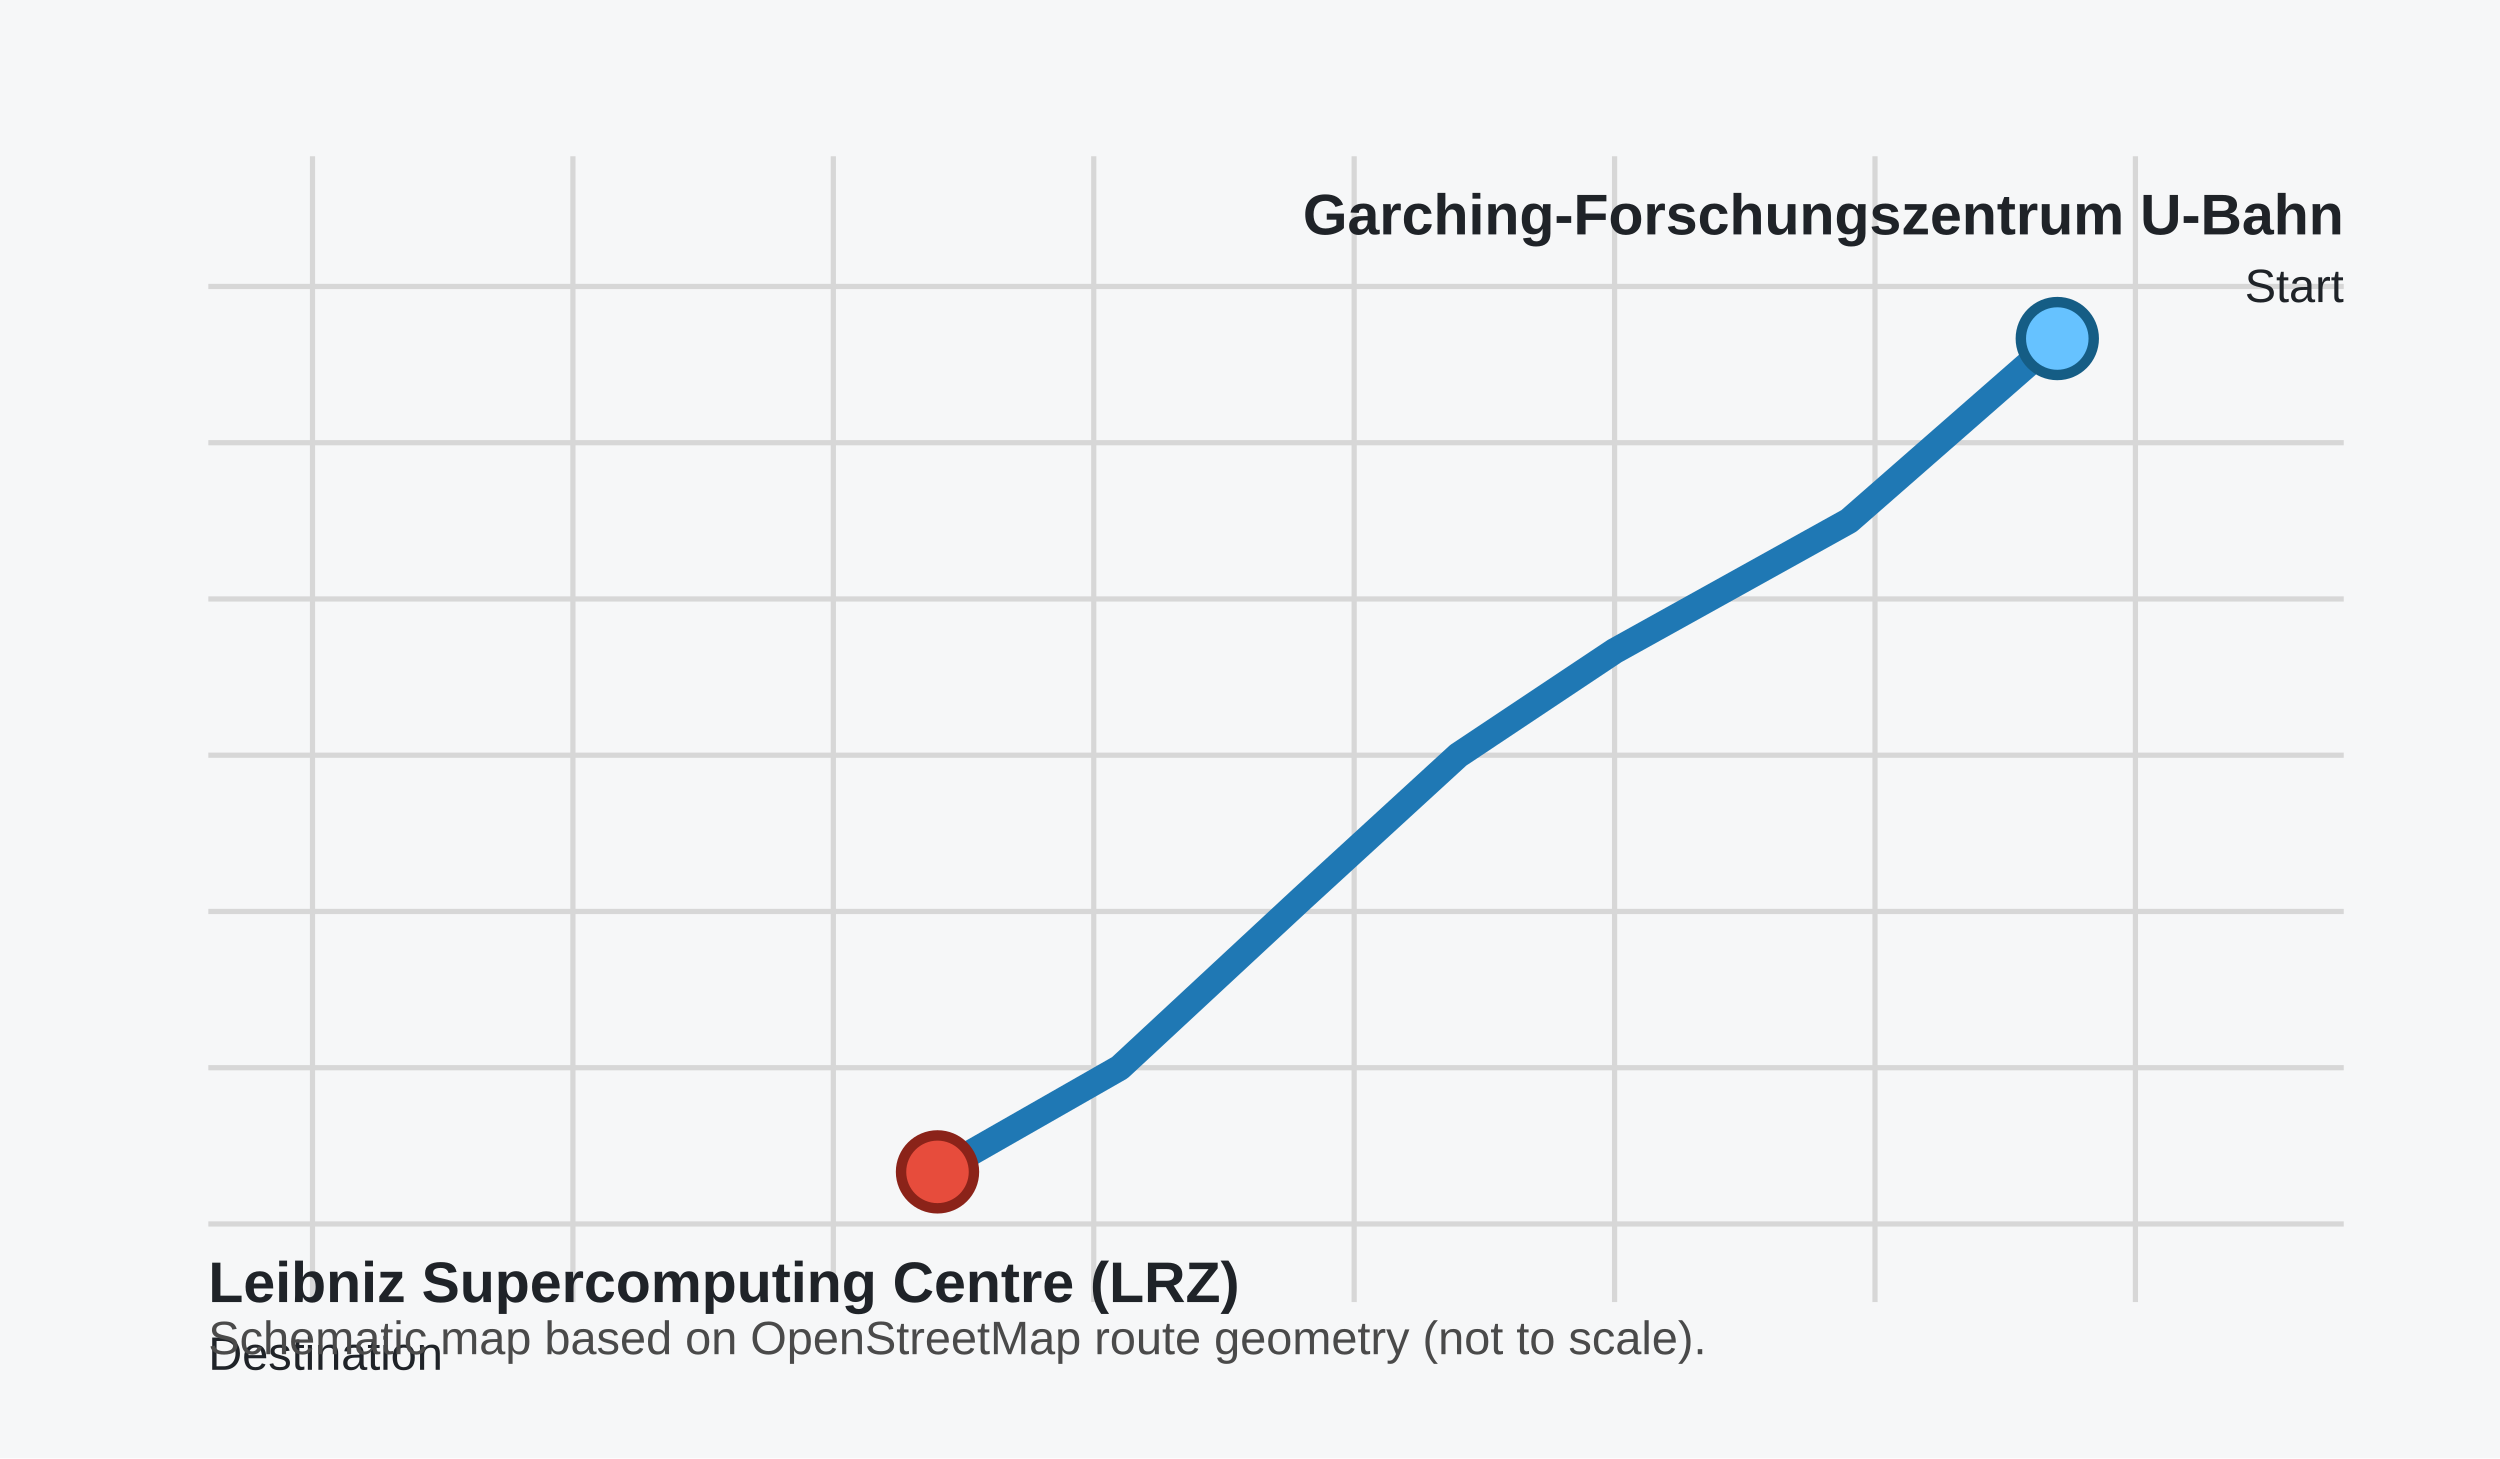
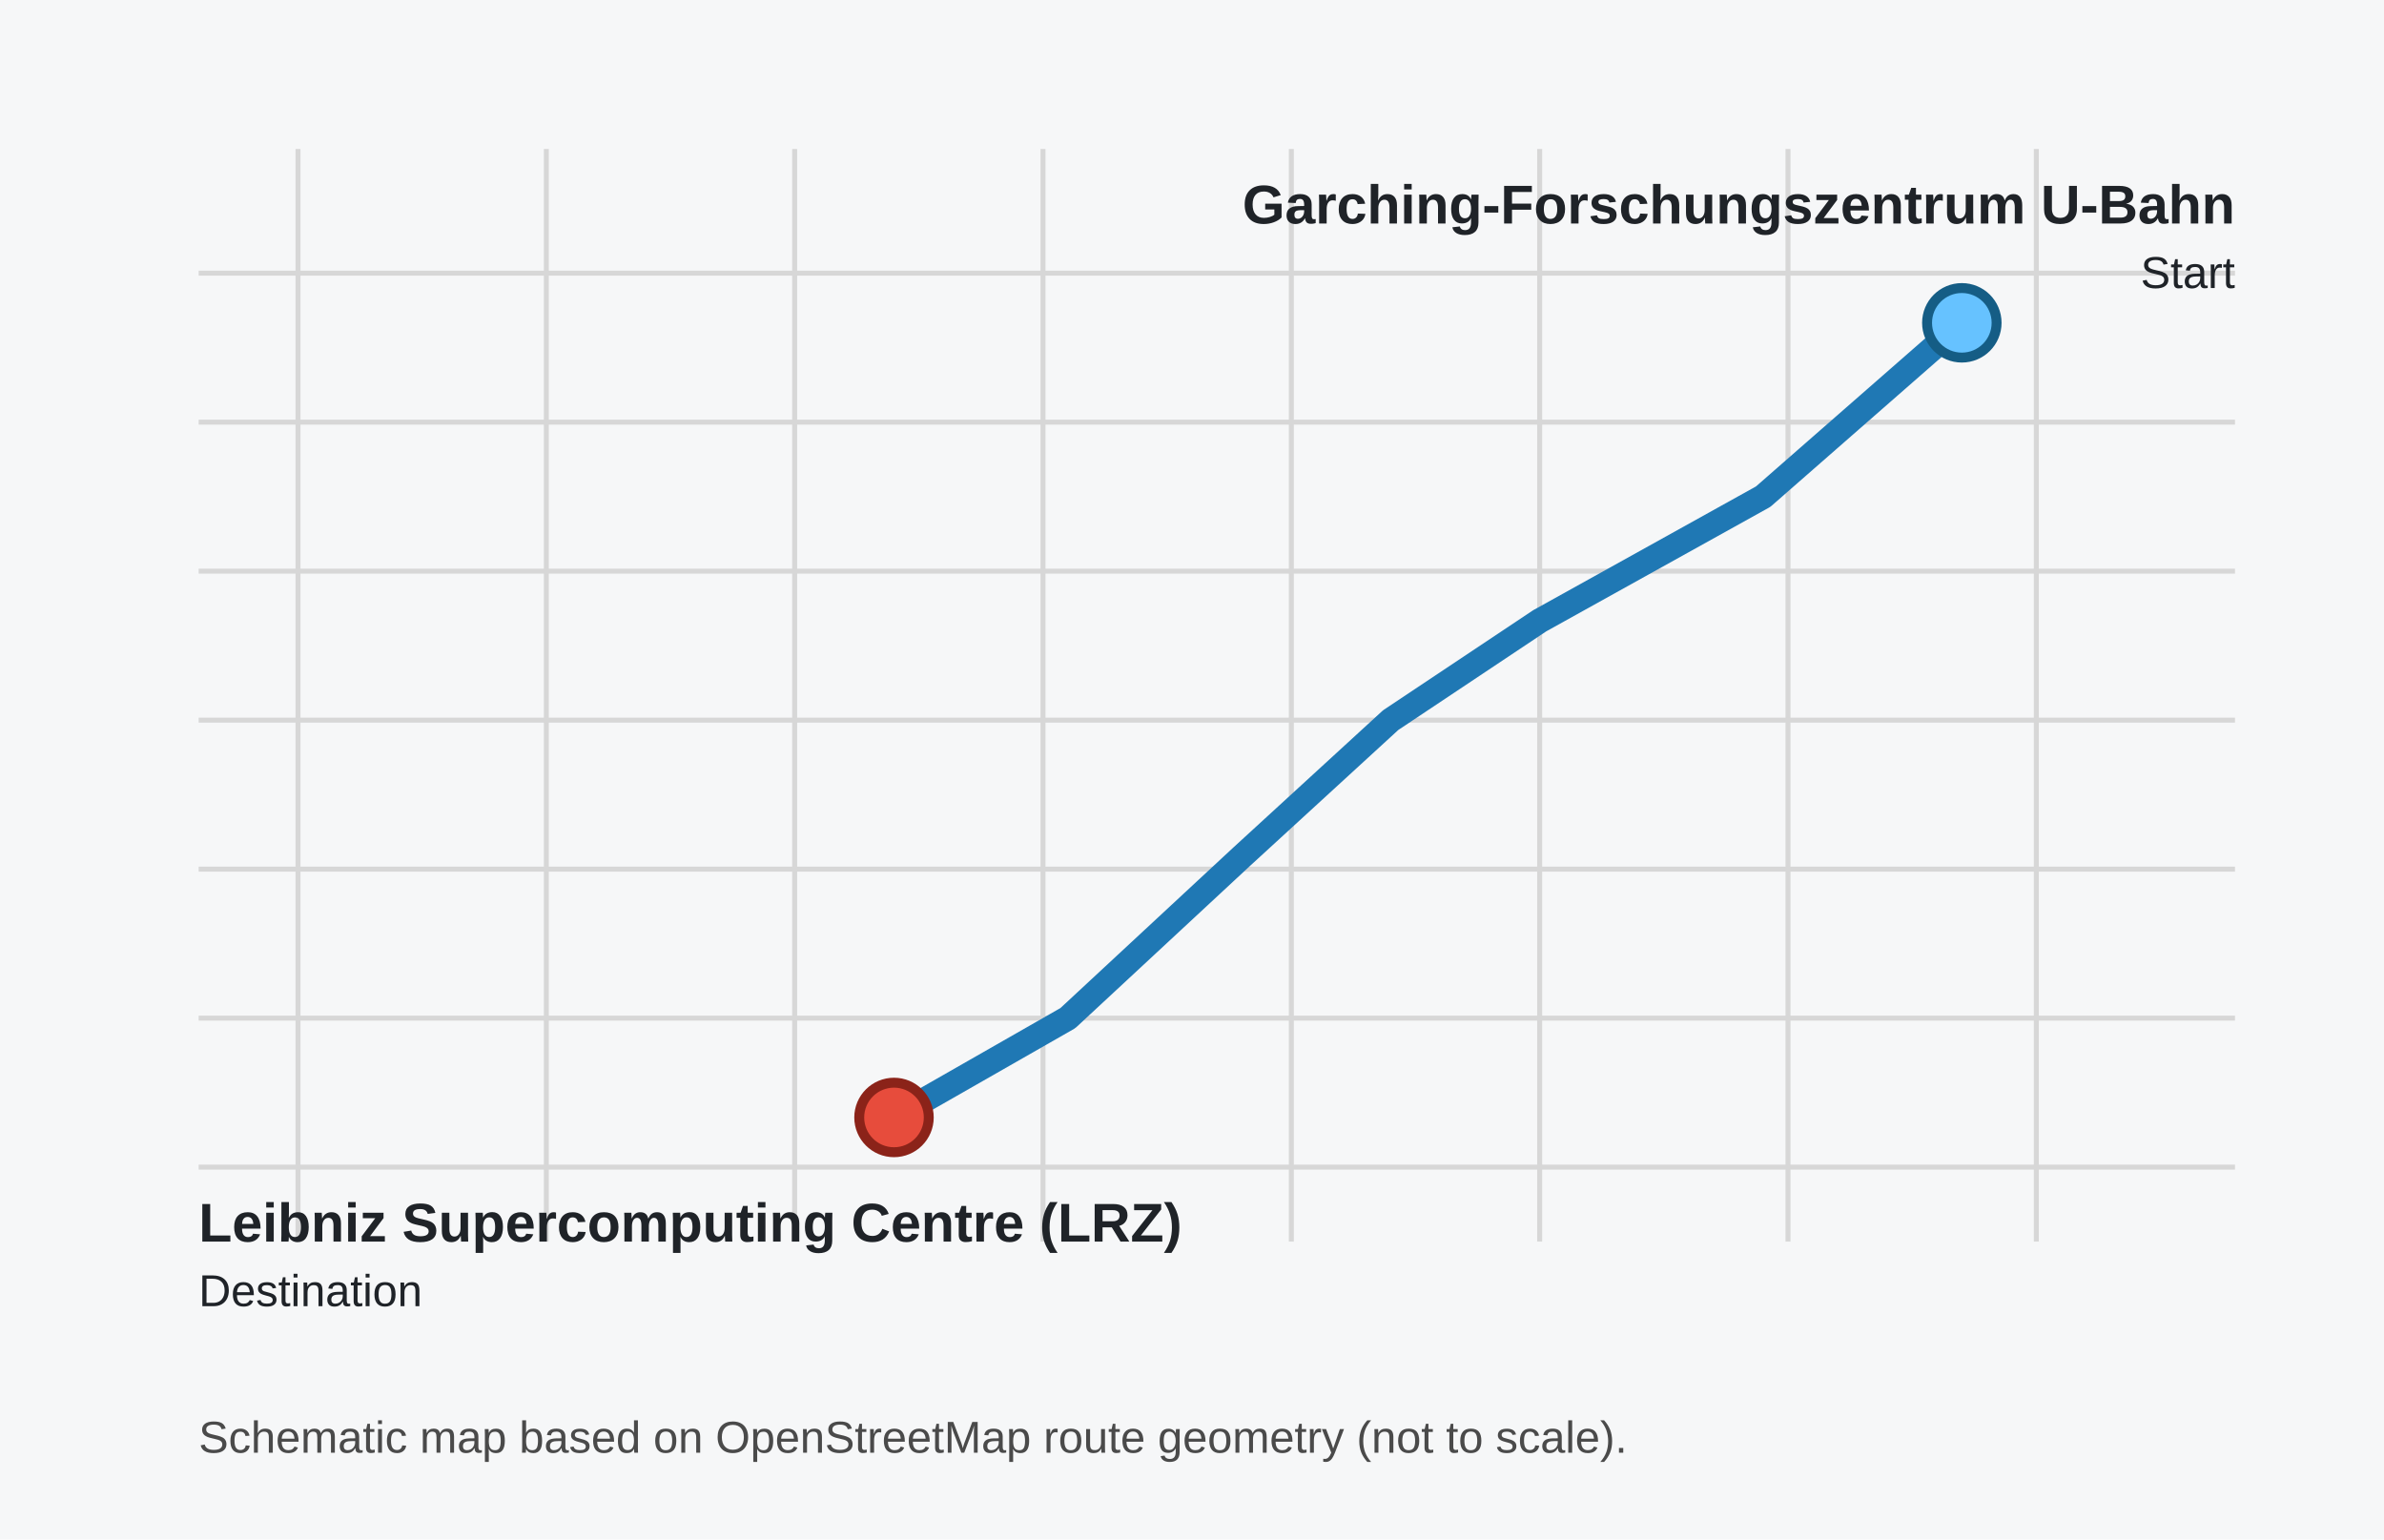
- <svg xmlns="http://www.w3.org/2000/svg" viewBox="0 0 960 560" role="img" aria-labelledby="title desc">
-   <rect width="960" height="560" fill="#f6f7f8" />
+ <svg xmlns="http://www.w3.org/2000/svg" viewBox="0 0 960 620" role="img" aria-labelledby="title desc">
+   <rect width="960" height="620" fill="#f6f7f8" />
  <g stroke="#d7d7d7" stroke-width="2">
    <path d="M80 110H900M80 170H900M80 230H900M80 290H900M80 350H900M80 410H900M80 470H900" />
    <path d="M120 60V500M220 60V500M320 60V500M420 60V500M520 60V500M620 60V500M720 60V500M820 60V500" />
  </g>
  <path d="M790 130L710 200L620 250L560 290L500 345L430 410L360 450" fill="none" stroke="#1f78b4" stroke-width="10" stroke-linecap="round" stroke-linejoin="round" />
  <circle cx="790" cy="130" r="14" fill="#66c2ff" stroke="#155d85" stroke-width="4" />
  <circle cx="360" cy="450" r="14" fill="#e74c3c" stroke="#8b2319" stroke-width="4" />
  <g font-family="Arial, Helvetica, sans-serif" fill="#1f2328">
    <text x="900" y="90" font-size="22" font-weight="700" text-anchor="end">Garching-Forschungszentrum U-Bahn</text>
    <text x="900" y="116" font-size="18" text-anchor="end">Start</text>
    <text x="80" y="500" font-size="22" font-weight="700">Leibniz Supercomputing Centre (LRZ)</text>
    <text x="80" y="526" font-size="18">Destination</text>
-     <text x="80" y="520" font-size="18" fill="#4a4a4a">
+     <text x="80" y="585" font-size="18" fill="#4a4a4a">
      Schematic map based on OpenStreetMap route geometry (not to scale).
    </text>
  </g>
</svg>
